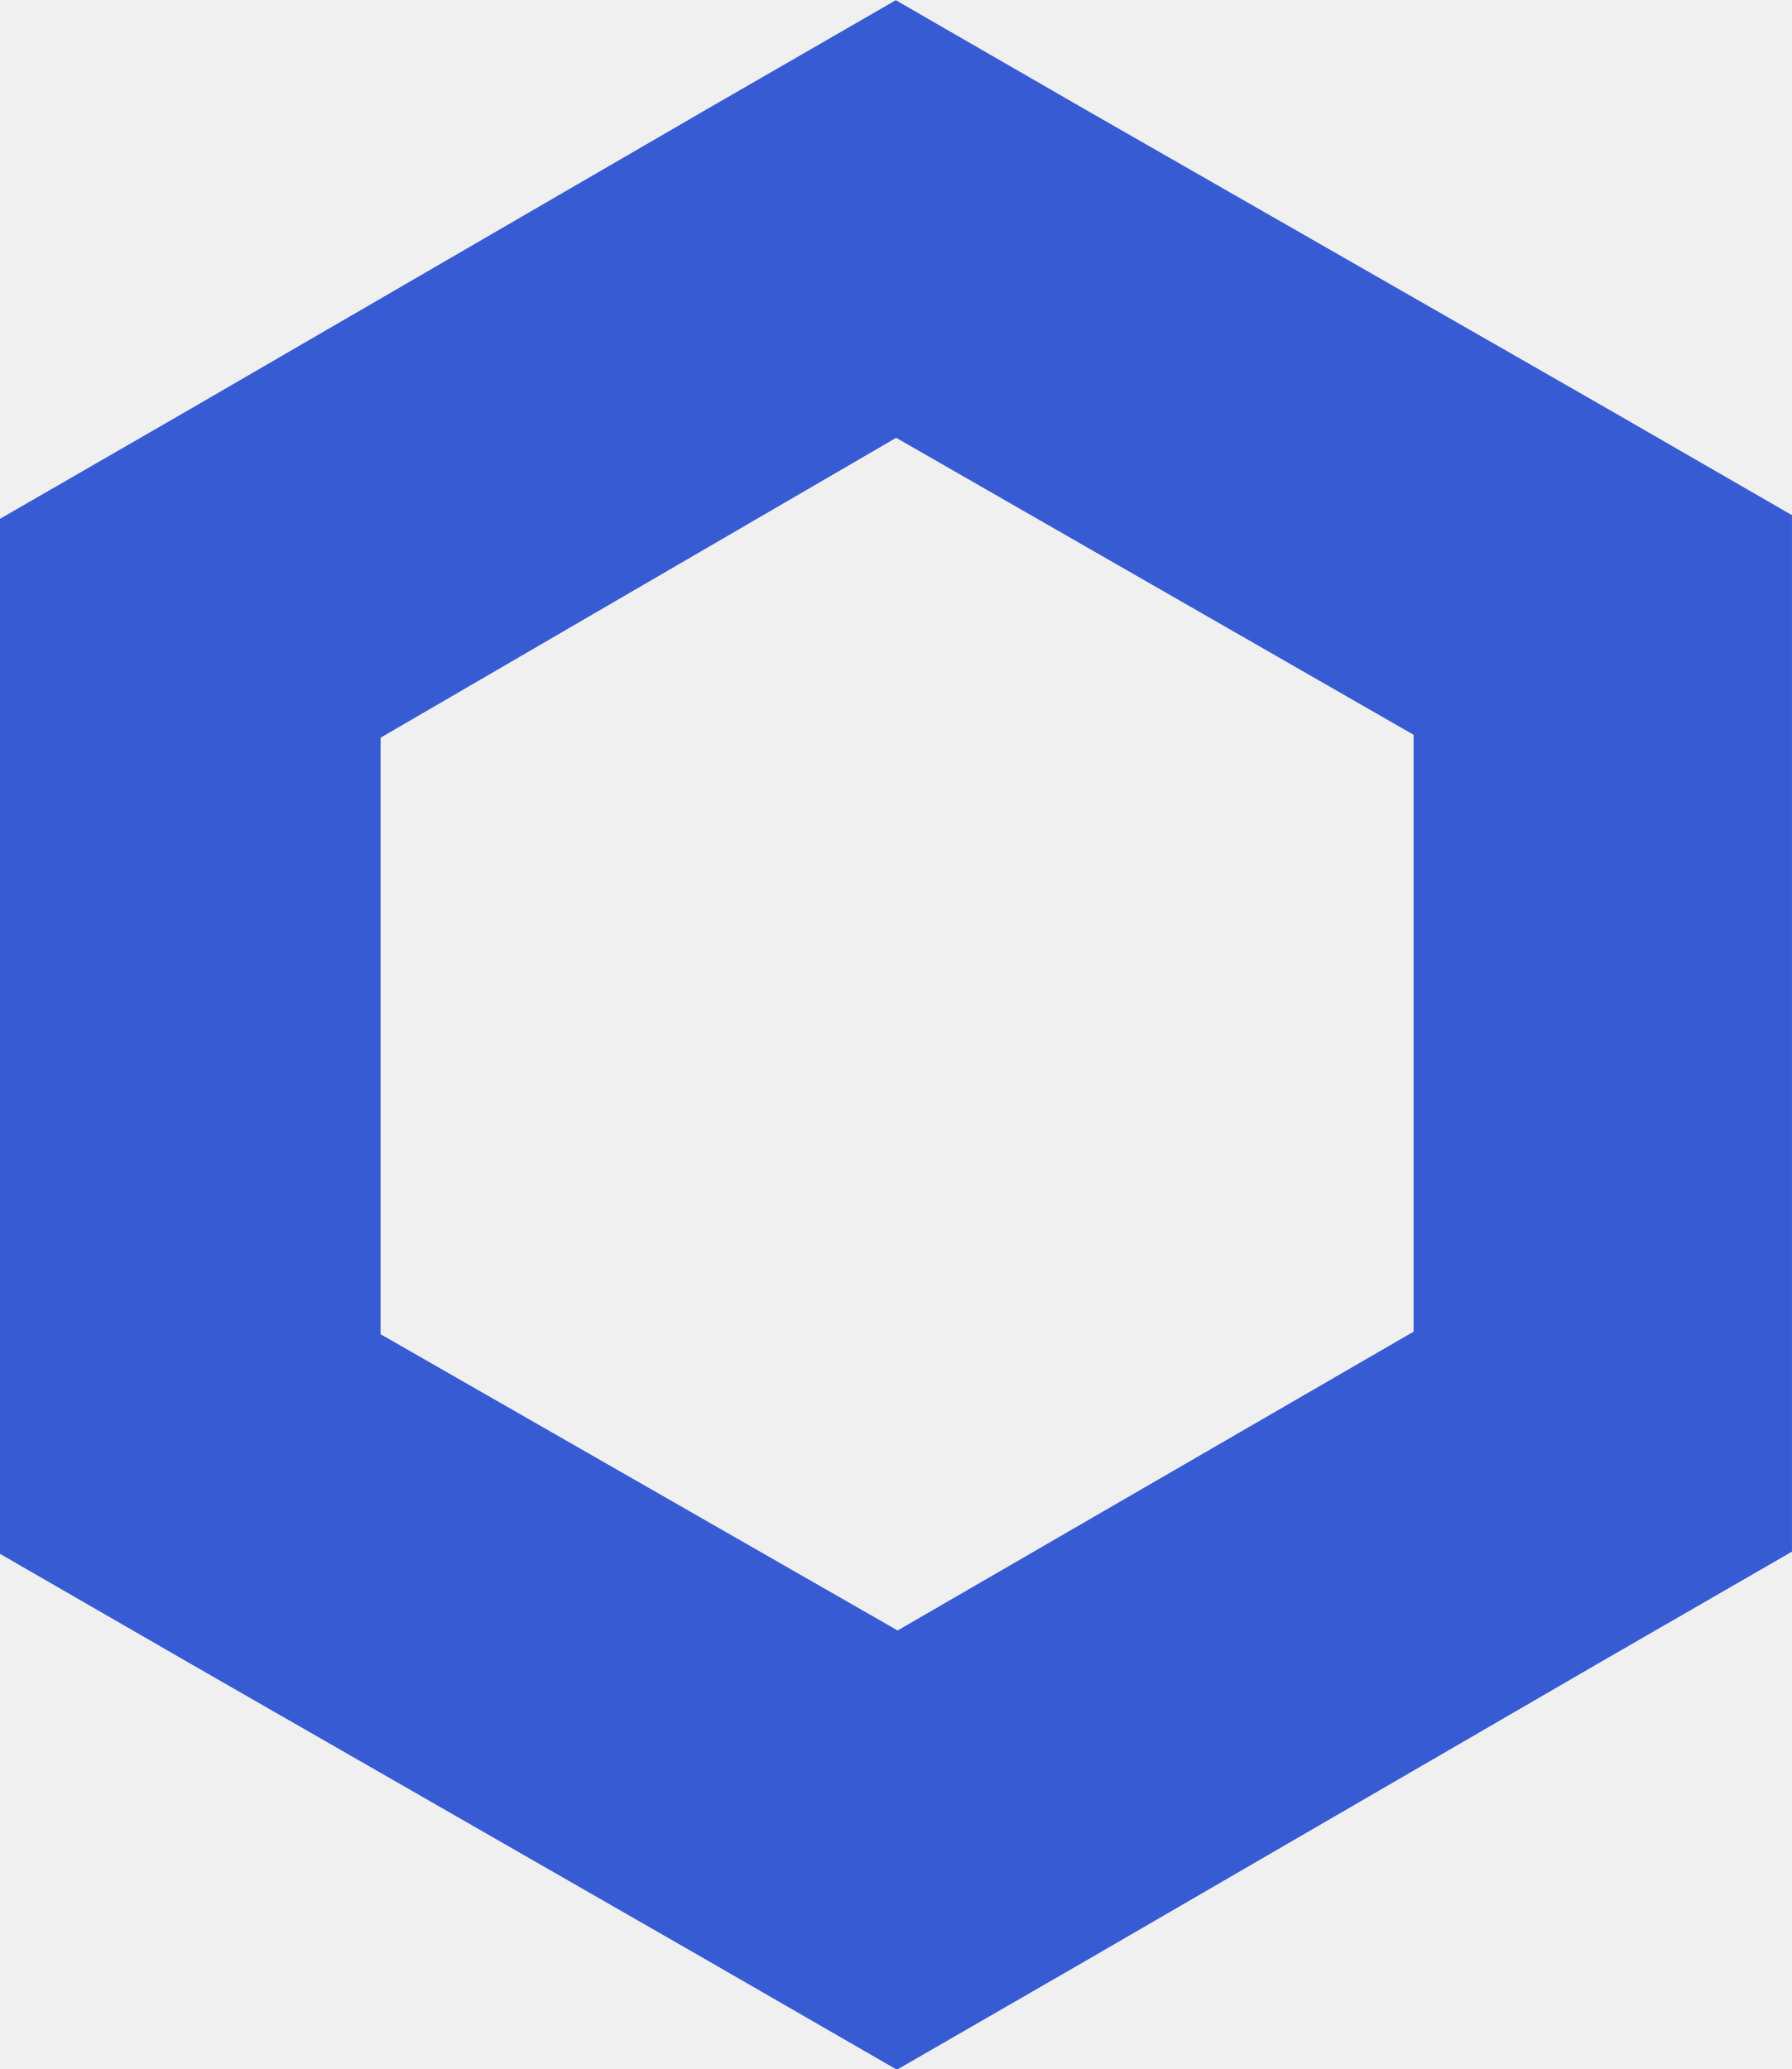
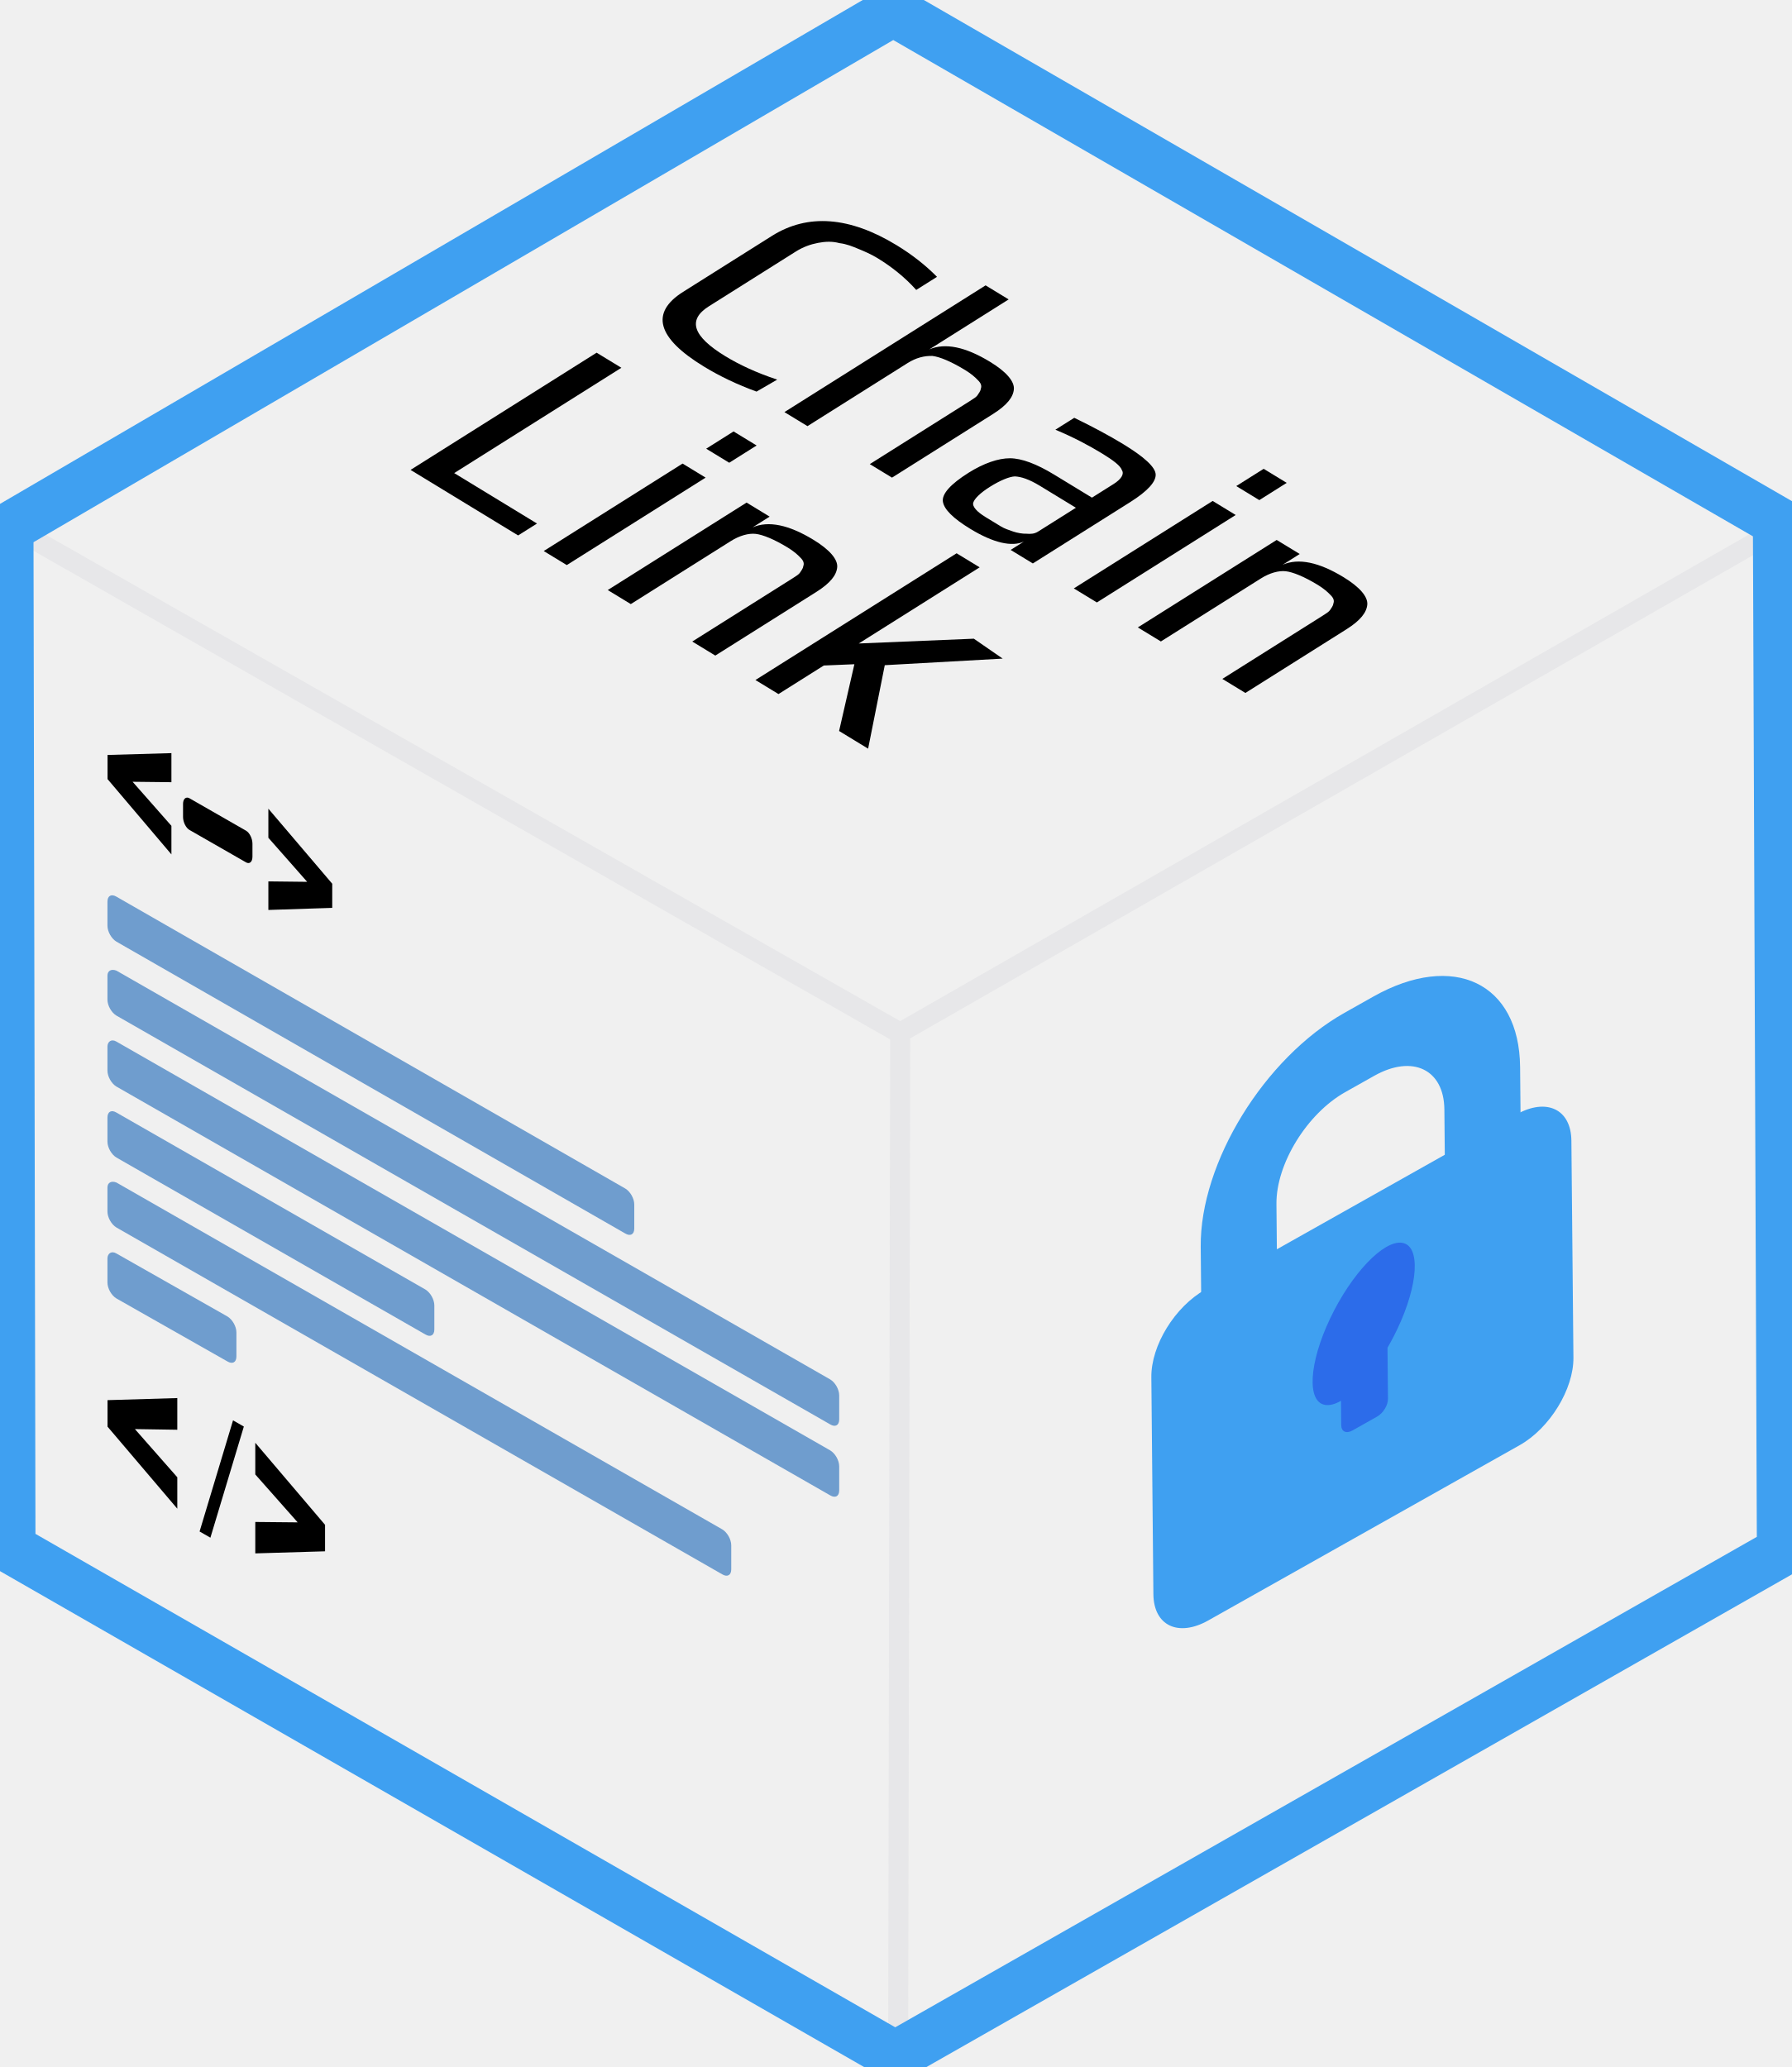
- <svg xmlns="http://www.w3.org/2000/svg" viewBox="0 0 49.11 56.71">
-   <defs>
-     <style>.cls-1{fill:#375bd2;}</style>
-   </defs>
-   <g id="Layer_2" data-name="Layer 2">
-     <g id="Layer_1-2" data-name="Layer 1">
-       <path class="cls-1" d="M24.56,12l14.18,8.14V36.5L24.6,44.69,10.43,36.57V20.22L24.56,12m0-12-5.2,3L5.2,11.22l-5.2,3V42.59l5.2,3,14.18,8.14,5.2,3,5.2-3,14.13-8.2,5.2-3V14.12l-5.2-3L29.74,3l-5.2-3Z" />
+ <svg xmlns="http://www.w3.org/2000/svg" id="svg6409" viewBox="0 0 478 551.5" width="2167" height="2500">
+   <style>.st0,.st1{fill:none;stroke:#e7e7e9;stroke-width:2}.st1{stroke:#3fa0f1;stroke-width:5}.st2{fill:#6f9dce}.st3{font-family:'Arial-Black'}.st4{font-size:48.68px}.st5{fill:#3fa0f1}.st6{fill:#fff;fill-opacity:0;stroke:#3fa0f1;stroke-width:17;stroke-linejoin:bevel}.st7{fill:#2c6cea}</style>
+   <g id="layer1">
+     <g id="g7226" transform="matrix(2.66672 0 0 2.66672 -505.499 -542.37)">
+       <path id="path7002" class="st0" d="M279.4 409l.2-102.2-88.7-50.6 88.7 50.5 87.9-50.4" />
+       <path id="path7000" class="st1" d="M190.6 358.3l-.2-102.1 88.5-51.7 88.5 51.1.4 103-88.7 50.5-88.5-50.8z" />
+       <g id="g7124" transform="matrix(.17895 .10258 0 .25978 219.278 150.083)">
+         <path id="path7068" d="M-70.3 562l-35.7-14.9v-9.3l35.7-14.8v11.2l-21.7 8.4 21.7 8.4v11z" />
+         <path id="path7070" d="M-16.1 562l35.7-14.9v-9.3L-16.1 523v11.2l21.7 8.4-21.7 8.4v11z" />
+         <path id="rect7074" d="M-60.2 536.4h31.6c2 0 3.6 1.6 3.6 3.6v5c0 2-1.6 3.6-3.6 3.6h-31.6c-2 0-3.6-1.6-3.6-3.6v-5c0-2 1.7-3.6 3.6-3.6z" />
+       </g>
+       <path id="rect7076" class="st2" d="M201.2 293.1l50.9 29.2c.5.3.9 1 .9 1.6v2.4c0 .6-.4.8-.9.5l-50.9-29.2c-.5-.3-.9-1-.9-1.6v-2.4c0-.6.4-.8.9-.5z" />
+       <path id="rect7078" class="st2" d="M201.2 300.5l71.4 40.9c.5.3.9 1 .9 1.6v2.4c0 .6-.4.8-.9.5L201.2 305c-.5-.3-.9-1-.9-1.6V301c0-.5.4-.7.9-.5z" />
+       <path id="rect7080" class="st2" d="M201.2 307.6l71.4 40.9c.5.3.9 1 .9 1.6v2.4c0 .6-.4.8-.9.5l-71.4-40.9c-.5-.3-.9-1-.9-1.6v-2.4c0-.5.4-.8.9-.5z" />
+       <path id="rect7082" class="st2" d="M201.2 314.7l30.9 17.7c.5.3.9 1 .9 1.6v2.4c0 .6-.4.8-.9.5l-30.9-17.7c-.5-.3-.9-1-.9-1.6v-2.4c0-.6.4-.8.9-.5z" />
+       <path id="rect7084" class="st2" d="M201.2 321.7l60.6 34.7c.5.3.9 1 .9 1.6v2.4c0 .6-.4.8-.9.5l-60.6-34.7c-.5-.3-.9-1-.9-1.6v-2.4c0-.5.4-.7.9-.5z" />
+       <path id="rect7086" class="st2" d="M201.2 328.8l11.1 6.3c.5.3.9 1 .9 1.6v2.4c0 .6-.4.8-.9.5l-11.1-6.3c-.5-.3-.9-1-.9-1.6v-2.4c0-.5.4-.8.9-.5z" />
+       <g id="g7118" transform="matrix(.17895 .10258 0 .25978 221.119 151.138)">
+         <path id="path7068-8" d="M-77.3 812.7l-39-16.2v-10.2l39-16.2v12.2l-23.7 9.1 23.7 9.2v12.1z" />
+         <path id="path7070-7" d="M-33.7 812.7l39-16.2v-10.2l-39-16.2v12.2l23.7 9.1-23.7 9.2v12.1z" />
+         <text transform="translate(-65.537 816.564) scale(1.4435)" class="st3 st4">/</text>
+       </g>
+       <g id="g7183" transform="matrix(.45186 -.23406 -.01436 .47021 341.63 217.323)">
+         <g id="g7189" transform="matrix(.98474 -.0433 .04191 1.01366 -18.103 -1.603)">
+           <path id="rect7147" class="st5" d="M-54.5 209.8h69.9c6.7 0 12.2 5.4 12.2 12.2v46.5c0 6.7-5.4 12.2-12.2 12.2h-69.9c-6.7 0-12.2-5.4-12.2-12.2V222c0-6.8 5.4-12.2 12.2-12.2z" />
+           <path id="rect7177" class="st6" d="M-22.8 176h6.5c13.3 0 24.1 10.8 24.1 24.1v28.6c0 13.3-10.8 24.1-24.1 24.1h-6.5c-13.3 0-24.1-10.8-24.1-24.1v-28.6c0-13.3 10.8-24.1 24.1-24.1z" />
+           <ellipse id="path7179" transform="rotate(-55.278 -19.165 236.08)" class="st7" cx="-19.2" cy="236.1" rx="15.4" ry="9.1" />
+           <path id="rect7181" class="st7" d="M-21.9 236.5h5.5c1.4 0 2.5 1.1 2.5 2.5v16c0 1.4-1.1 2.5-2.5 2.5h-5.5c-1.4 0-2.5-1.1-2.5-2.5v-16c0-1.4 1.1-2.5 2.5-2.5z" />
+         </g>
+       </g>
+       <g id="text7201" transform="matrix(.85395 .52036 -.9448 .5953 0 6)">
+         <path id="path7208" d="M381.4 64c-1.8.4-3.6.6-5.5.6-5.5 0-8.3-1.8-8.3-5.3v-9.4c0-3.8 2.8-5.7 8.3-5.7 1.8 0 3.6.2 5.4.6V47c-1.9-.5-3.7-.7-5.3-.7-.8 0-1.4.1-2 .2-.6.1-1.2.2-1.7.5-.6.2-1 .6-1.3 1.1-.3.5-.5 1.1-.5 1.9v9.2c0 2.3 1.9 3.4 5.7 3.4 1.6 0 3.4-.2 5.3-.7l-.1 2.1z" />
+         <path id="path7210" d="M397.8 64.3H395V53.7c0-.4 0-.7-.1-.9-.1-.2-.2-.5-.4-.7-.2-.3-.5-.5-1-.6-.4-.1-1-.2-1.7-.2-1.7 0-2.8.2-3.3.5-.5.4-.8 1-.8 1.9v10.6H385V43h2.7v8.4c.3-1.4 1.9-2.1 4.8-2.1 1.9 0 3.3.4 4 1.1.7.7 1.1 1.7 1.1 3.2v10.7h.2z" />
+         <path id="path7212" d="M414.1 64.3h-2.6v-1.4c-.2 1.1-1.7 1.7-4.4 1.7-2 0-3.4-.3-4.2-.9-.8-.6-1.2-1.9-1.2-3.8 0-1.6.4-2.8 1.1-3.4.7-.6 2.1-.9 4.2-.9h4.4v-2.3c0-.8-.3-1.4-.8-1.6-.5-.3-1.4-.4-2.8-.4-1.5 0-3.2.1-5 .4v-2c2-.2 3.8-.3 5.4-.3 2.5 0 4.1.3 4.8.9.7.6 1.1 1.8 1.1 3.7v10.3zm-2.7-3v-4h-4.2c-1.3 0-2 .2-2.4.5-.3.3-.5 1.1-.5 2.2 0 1 .2 1.8.5 2.2.3.4 1.1.6 2.1.6h1.8c.4 0 .8-.1 1.2-.2.4-.1.8-.3 1-.5.3-.2.5-.4.5-.8z" />
+         <path id="path7214" d="M421.6 47.1h-2.7v-2.9h2.7v2.9zm0 17.2h-2.7V49.6h2.7v14.7z" />
+         <path id="path7216" d="M439 64.3h-2.7V53.7c0-.4 0-.7-.1-.9-.1-.2-.2-.5-.4-.7-.2-.3-.5-.5-1-.6-.4-.1-1-.2-1.7-.2-1.6 0-2.7.2-3.2.5s-.8 1-.8 1.9v10.6h-2.7V49.6h2.7v1.8c.3-1.4 1.9-2.1 4.8-2.1 1.9 0 3.3.4 4 1.1.7.7 1.1 1.7 1.1 3.2v10.7z" />
+         <path id="path7218" d="M380.8 88.7h-12.6V69h2.9v17.7h9.7v2z" />
+         <path id="path7220" d="M386.5 71.5h-2.7v-2.9h2.7v2.9zm0 17.2h-2.7V74h2.7v14.7z" />
+         <path id="path7222" d="M403.9 88.7h-2.7V78.1c0-.4 0-.7-.1-.9-.1-.2-.2-.5-.4-.7-.2-.3-.5-.5-1-.6-.4-.1-1-.2-1.7-.2-1.6 0-2.7.2-3.2.5s-.8 1-.8 1.9v10.6h-2.7V74h2.7v1.8c.3-1.4 1.9-2.1 4.8-2.1 1.9 0 3.3.4 4 1.1.7.7 1.1 1.7 1.1 3.2v10.7z" />
+         <path id="path7224" d="M421.8 88.7h-3.4l-5.4-6.5-1.7 1.7-.4-3.3 6.8-6.8 3.6.2-6.4 6.7 6.9 8zm-10.5 0h-2.7V67.4h2.7v21.3z" />
+       </g>
    </g>
  </g>
</svg>
